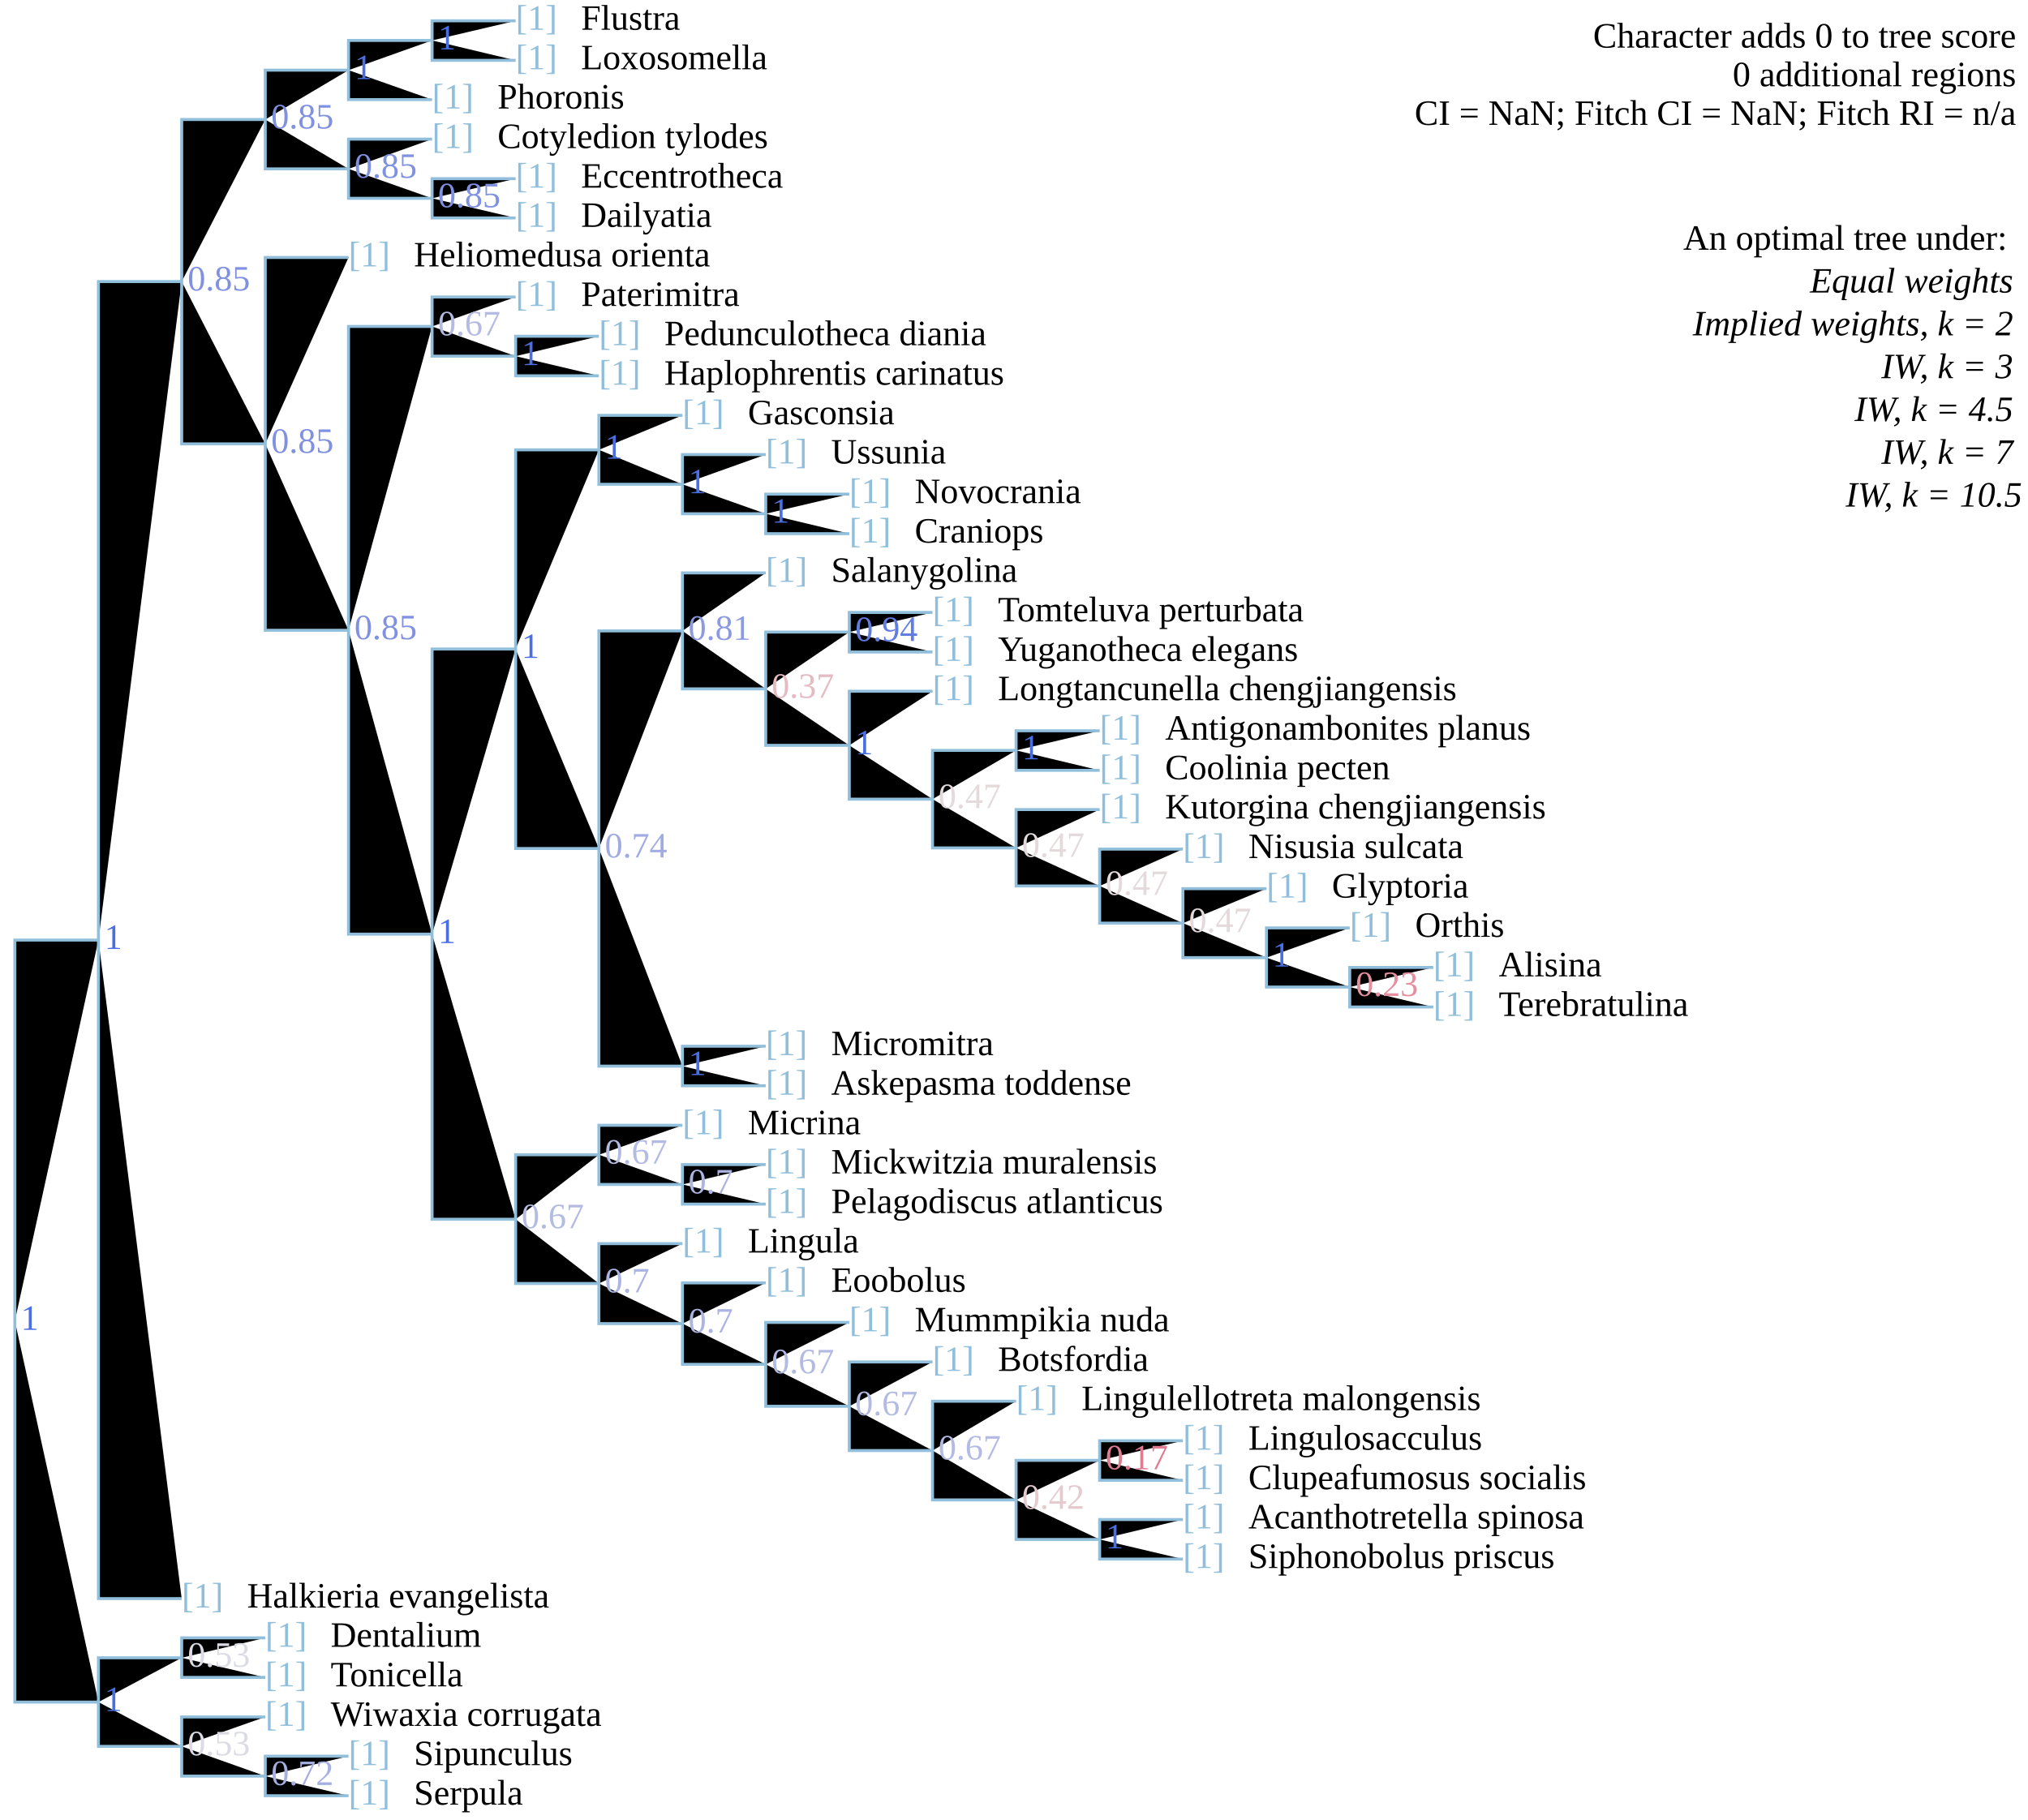
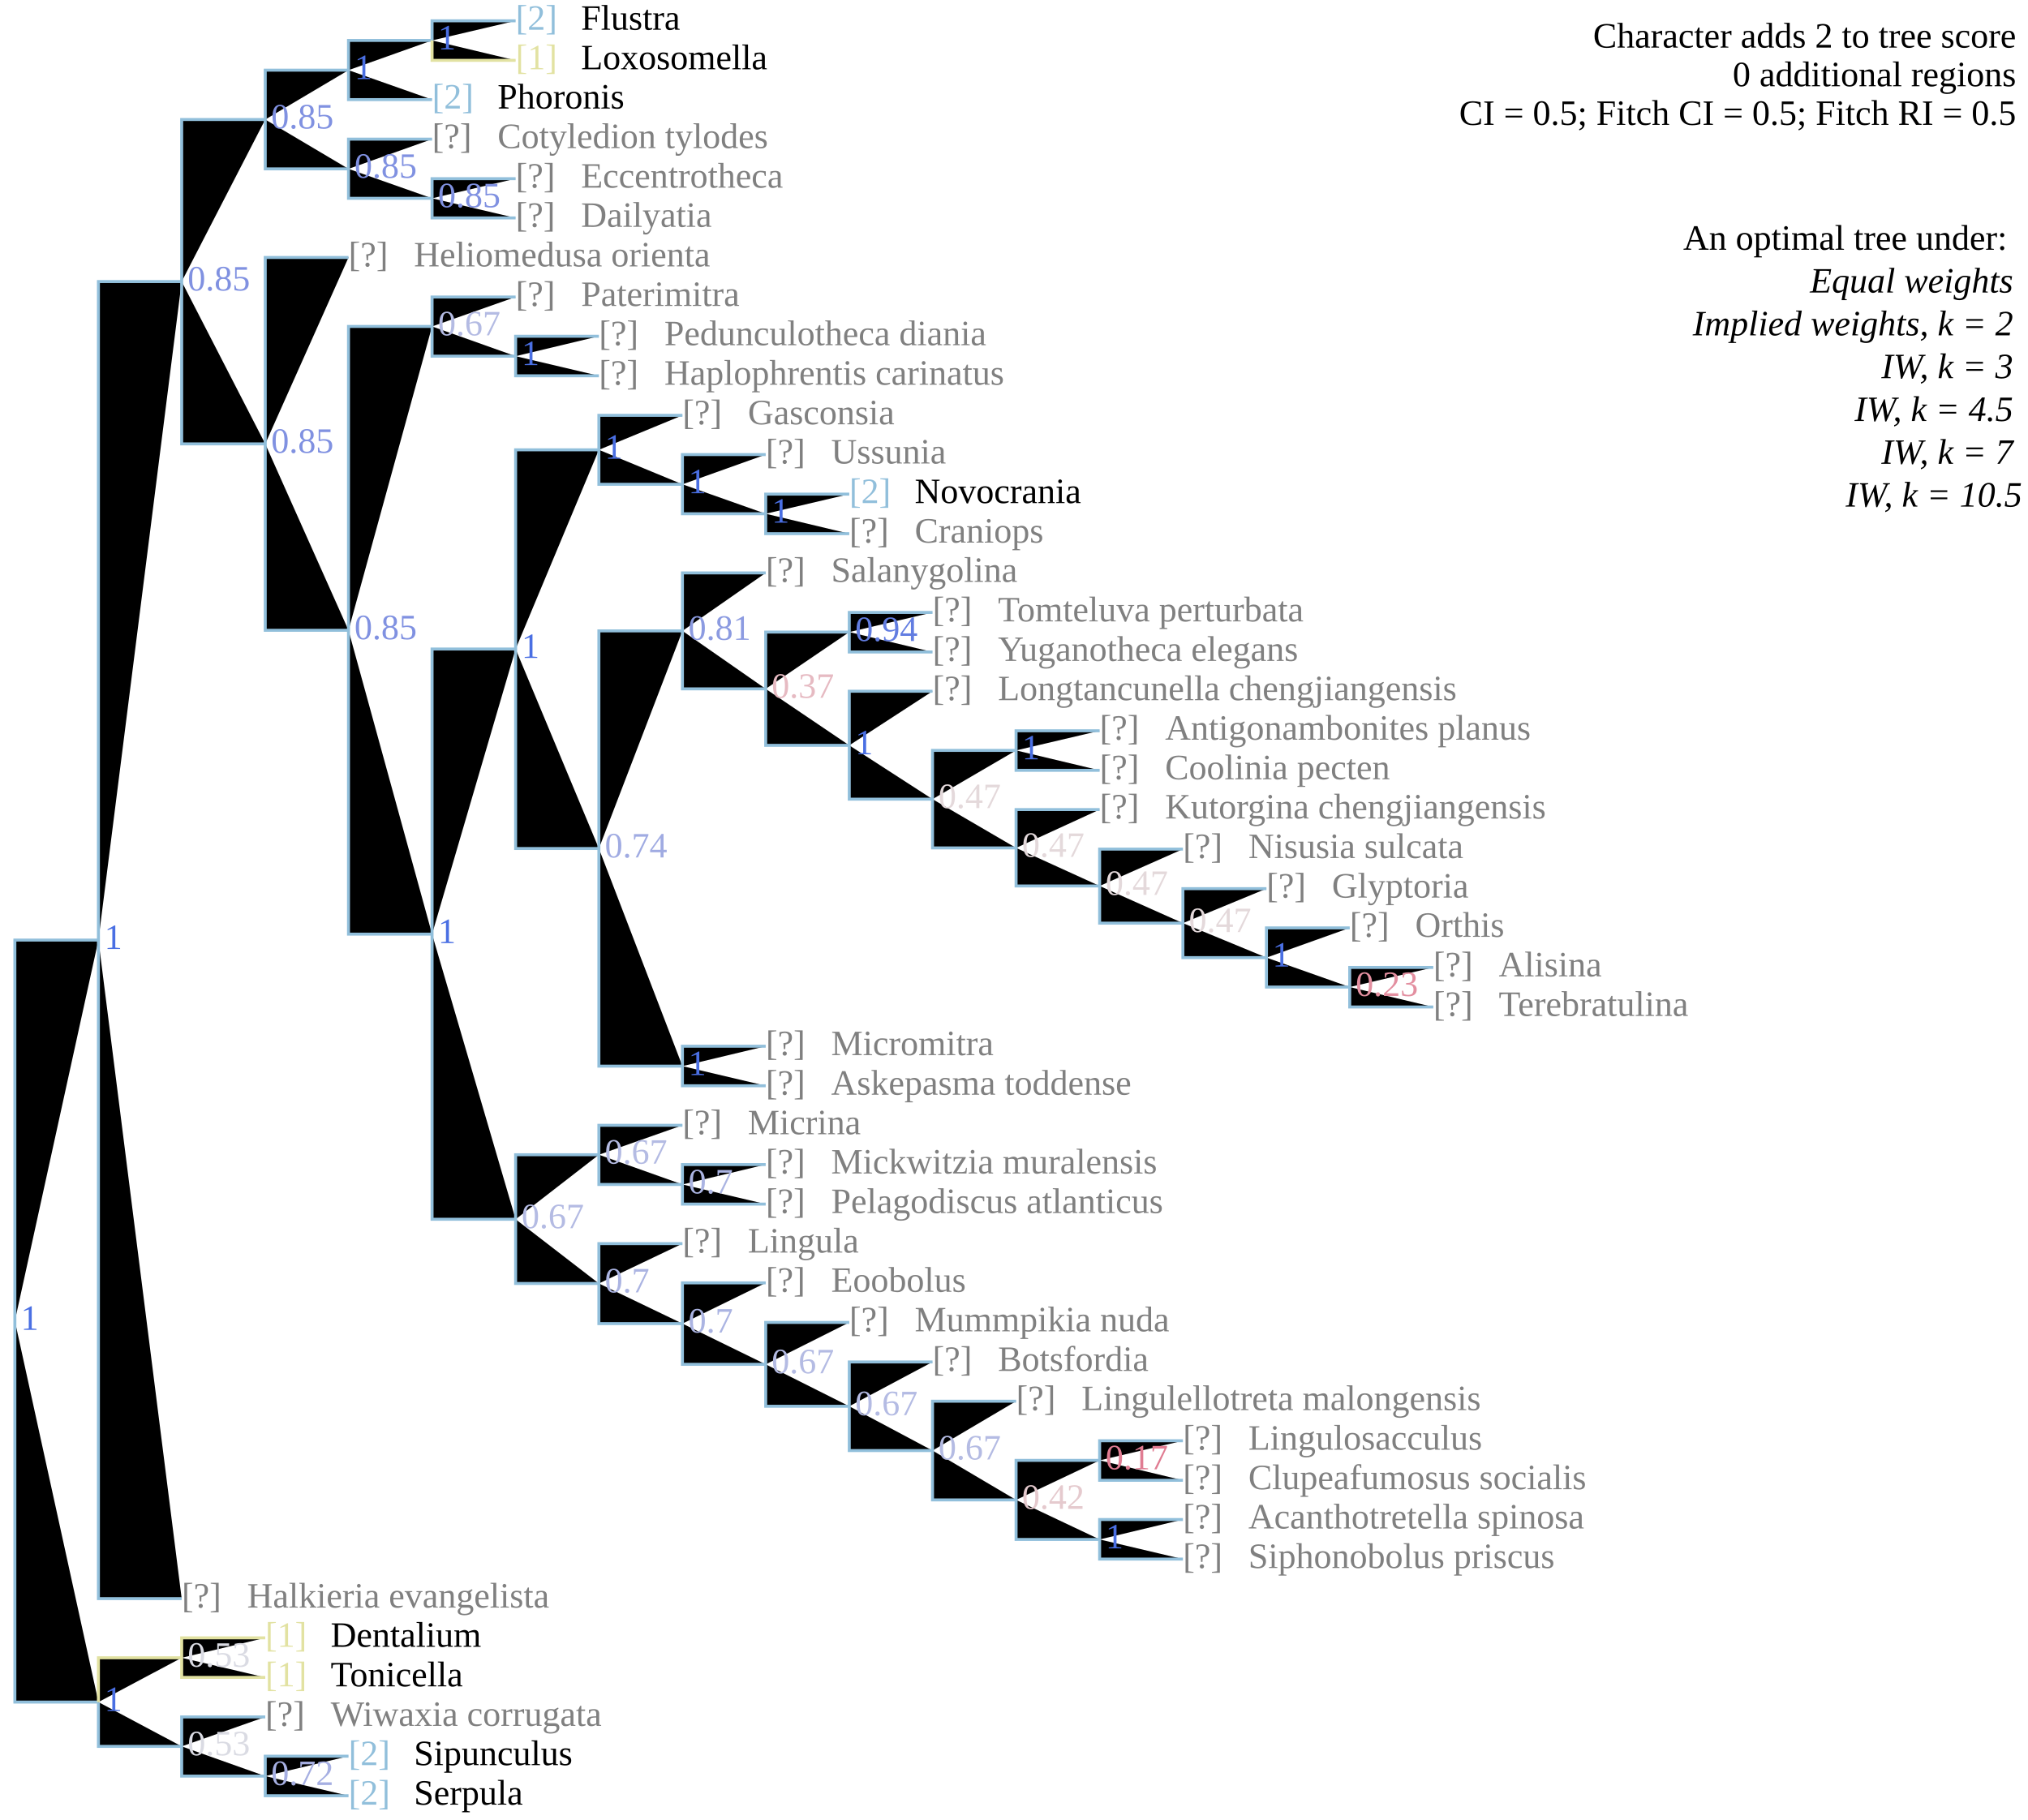
<svg xmlns="http://www.w3.org/2000/svg" version="1.1" width="682" height="612" class="tree" data-char="188">
-   <text x="678" y="16" text-anchor="end" class="stepsLabel">Character adds <tspan class="score">0</tspan> to tree score</text>
+   <text x="678" y="16" text-anchor="end" class="stepsLabel">Character adds <tspan class="score">2</tspan> to tree score</text>
  <text x="678" y="29" text-anchor="end" class="stepsLabel">
    <tspan class="score">0</tspan> additional regions</text>
-   <text x="678" y="42" text-anchor="end" class="stepsLabel">CI = NaN; Fitch CI = NaN; Fitch RI = n/a</text>
+   <text x="678" y="42" text-anchor="end" class="stepsLabel">CI = 0.5; Fitch CI = 0.5; Fitch RI = 0.5</text>
  <text x="678" y="68" text-anchor="end" class="stepsLabel">
    <tspan dy="16">An optimal tree under:</tspan>
    <tspan x="680" style="font-style:italic" class="thisAn" dy="1.2em">Equal weights</tspan>
    <tspan x="680" style="font-style:italic" class="notThisAn" dy="1.2em">Implied weights, k = 2</tspan>
    <tspan x="680" style="font-style:italic" class="notThisAn" dy="1.2em">IW, k = 3</tspan>
    <tspan x="680" style="font-style:italic" class="notThisAn" dy="1.2em">IW, k = 4.5</tspan>
    <tspan x="680" style="font-style:italic" class="notThisAn" dy="1.2em">IW, k = 7</tspan>
    <tspan x="680" style="font-style:italic" class="notThisAn" dy="1.2em">IW, k = 10.5</tspan>
  </text>
-   <text x="117.2" y="593.7" fill="#91bfdb" class="flag">[1]</text>
+   <text x="117.2" y="593.7" fill="#91bfdb" class="flag">[2]</text>
  <text x="139.2" y="593.7" fill="#000" class="taxonLabel">Sipunculus</text>
-   <text x="117.2" y="607" fill="#91bfdb" class="flag">[1]</text>
+   <text x="117.2" y="607" fill="#91bfdb" class="flag">[2]</text>
  <text x="139.2" y="607" fill="#000" class="taxonLabel">Serpula</text>
-   <text x="89.2" y="580.5" fill="#91bfdb" class="flag">[1]</text>
-   <text x="111.2" y="580.5" fill="#000" class="taxonLabel">Wiwaxia corrugata</text>
-   <text x="89.2" y="553.9" fill="#91bfdb" class="flag">[1]</text>
+   <text x="89.2" y="580.5" fill="grey" class="flag">[?]</text>
+   <text x="111.2" y="580.5" fill="grey" class="taxonLabel">Wiwaxia corrugata</text>
+   <text x="89.2" y="553.9" fill="#e2e2a2" class="flag">[1]</text>
  <text x="111.2" y="553.9" fill="#000" class="taxonLabel">Dentalium</text>
-   <text x="89.2" y="567.2" fill="#91bfdb" class="flag">[1]</text>
+   <text x="89.2" y="567.2" fill="#e2e2a2" class="flag">[1]</text>
  <text x="111.2" y="567.2" fill="#000" class="taxonLabel">Tonicella</text>
-   <text x="397.8" y="514.1" fill="#91bfdb" class="flag">[1]</text>
-   <text x="419.8" y="514.1" fill="#000" class="taxonLabel">Acanthotretella spinosa</text>
-   <text x="397.8" y="527.4" fill="#91bfdb" class="flag">[1]</text>
-   <text x="419.8" y="527.4" fill="#000" class="taxonLabel">Siphonobolus priscus</text>
-   <text x="397.8" y="487.6" fill="#91bfdb" class="flag">[1]</text>
-   <text x="419.8" y="487.6" fill="#000" class="taxonLabel">Lingulosacculus</text>
-   <text x="397.8" y="500.9" fill="#91bfdb" class="flag">[1]</text>
-   <text x="419.8" y="500.9" fill="#000" class="taxonLabel">Clupeafumosus socialis</text>
-   <text x="341.7" y="474.3" fill="#91bfdb" class="flag">[1]</text>
-   <text x="363.7" y="474.3" fill="#000" class="taxonLabel">Lingulellotreta malongensis</text>
-   <text x="313.6" y="461.1" fill="#91bfdb" class="flag">[1]</text>
-   <text x="335.6" y="461.1" fill="#000" class="taxonLabel">Botsfordia</text>
-   <text x="285.6" y="447.8" fill="#91bfdb" class="flag">[1]</text>
-   <text x="307.6" y="447.8" fill="#000" class="taxonLabel">Mummpikia nuda</text>
-   <text x="257.5" y="434.5" fill="#91bfdb" class="flag">[1]</text>
-   <text x="279.5" y="434.5" fill="#000" class="taxonLabel">Eoobolus</text>
-   <text x="229.5" y="421.3" fill="#91bfdb" class="flag">[1]</text>
-   <text x="251.5" y="421.3" fill="#000" class="taxonLabel">Lingula</text>
-   <text x="257.5" y="394.7" fill="#91bfdb" class="flag">[1]</text>
-   <text x="279.5" y="394.7" fill="#000" class="taxonLabel">Mickwitzia muralensis</text>
-   <text x="257.5" y="408" fill="#91bfdb" class="flag">[1]</text>
-   <text x="279.5" y="408" fill="#000" class="taxonLabel">Pelagodiscus atlanticus</text>
-   <text x="229.5" y="381.5" fill="#91bfdb" class="flag">[1]</text>
-   <text x="251.5" y="381.5" fill="#000" class="taxonLabel">Micrina</text>
-   <text x="257.5" y="354.9" fill="#91bfdb" class="flag">[1]</text>
-   <text x="279.5" y="354.9" fill="#000" class="taxonLabel">Micromitra</text>
-   <text x="257.5" y="368.2" fill="#91bfdb" class="flag">[1]</text>
-   <text x="279.5" y="368.2" fill="#000" class="taxonLabel">Askepasma toddense</text>
-   <text x="482" y="328.4" fill="#91bfdb" class="flag">[1]</text>
-   <text x="504" y="328.4" fill="#000" class="taxonLabel">Alisina</text>
-   <text x="482" y="341.7" fill="#91bfdb" class="flag">[1]</text>
-   <text x="504" y="341.7" fill="#000" class="taxonLabel">Terebratulina</text>
-   <text x="453.9" y="315.1" fill="#91bfdb" class="flag">[1]</text>
-   <text x="475.9" y="315.1" fill="#000" class="taxonLabel">Orthis</text>
-   <text x="425.9" y="301.9" fill="#91bfdb" class="flag">[1]</text>
-   <text x="447.9" y="301.9" fill="#000" class="taxonLabel">Glyptoria</text>
-   <text x="397.8" y="288.6" fill="#91bfdb" class="flag">[1]</text>
-   <text x="419.8" y="288.6" fill="#000" class="taxonLabel">Nisusia sulcata</text>
-   <text x="369.8" y="275.3" fill="#91bfdb" class="flag">[1]</text>
-   <text x="391.8" y="275.3" fill="#000" class="taxonLabel">Kutorgina chengjiangensis</text>
-   <text x="369.8" y="248.8" fill="#91bfdb" class="flag">[1]</text>
-   <text x="391.8" y="248.8" fill="#000" class="taxonLabel">Antigonambonites planus</text>
-   <text x="369.8" y="262.1" fill="#91bfdb" class="flag">[1]</text>
-   <text x="391.8" y="262.1" fill="#000" class="taxonLabel">Coolinia pecten</text>
-   <text x="313.6" y="235.5" fill="#91bfdb" class="flag">[1]</text>
-   <text x="335.6" y="235.5" fill="#000" class="taxonLabel">Longtancunella chengjiangensis</text>
-   <text x="313.6" y="209" fill="#91bfdb" class="flag">[1]</text>
-   <text x="335.6" y="209" fill="#000" class="taxonLabel">Tomteluva perturbata</text>
-   <text x="313.6" y="222.3" fill="#91bfdb" class="flag">[1]</text>
-   <text x="335.6" y="222.3" fill="#000" class="taxonLabel">Yuganotheca elegans</text>
-   <text x="257.5" y="195.7" fill="#91bfdb" class="flag">[1]</text>
-   <text x="279.5" y="195.7" fill="#000" class="taxonLabel">Salanygolina</text>
-   <text x="285.6" y="169.2" fill="#91bfdb" class="flag">[1]</text>
+   <text x="397.8" y="514.1" fill="grey" class="flag">[?]</text>
+   <text x="419.8" y="514.1" fill="grey" class="taxonLabel">Acanthotretella spinosa</text>
+   <text x="397.8" y="527.4" fill="grey" class="flag">[?]</text>
+   <text x="419.8" y="527.4" fill="grey" class="taxonLabel">Siphonobolus priscus</text>
+   <text x="397.8" y="487.6" fill="grey" class="flag">[?]</text>
+   <text x="419.8" y="487.6" fill="grey" class="taxonLabel">Lingulosacculus</text>
+   <text x="397.8" y="500.9" fill="grey" class="flag">[?]</text>
+   <text x="419.8" y="500.9" fill="grey" class="taxonLabel">Clupeafumosus socialis</text>
+   <text x="341.7" y="474.3" fill="grey" class="flag">[?]</text>
+   <text x="363.7" y="474.3" fill="grey" class="taxonLabel">Lingulellotreta malongensis</text>
+   <text x="313.6" y="461.1" fill="grey" class="flag">[?]</text>
+   <text x="335.6" y="461.1" fill="grey" class="taxonLabel">Botsfordia</text>
+   <text x="285.6" y="447.8" fill="grey" class="flag">[?]</text>
+   <text x="307.6" y="447.8" fill="grey" class="taxonLabel">Mummpikia nuda</text>
+   <text x="257.5" y="434.5" fill="grey" class="flag">[?]</text>
+   <text x="279.5" y="434.5" fill="grey" class="taxonLabel">Eoobolus</text>
+   <text x="229.5" y="421.3" fill="grey" class="flag">[?]</text>
+   <text x="251.5" y="421.3" fill="grey" class="taxonLabel">Lingula</text>
+   <text x="257.5" y="394.7" fill="grey" class="flag">[?]</text>
+   <text x="279.5" y="394.7" fill="grey" class="taxonLabel">Mickwitzia muralensis</text>
+   <text x="257.5" y="408" fill="grey" class="flag">[?]</text>
+   <text x="279.5" y="408" fill="grey" class="taxonLabel">Pelagodiscus atlanticus</text>
+   <text x="229.5" y="381.5" fill="grey" class="flag">[?]</text>
+   <text x="251.5" y="381.5" fill="grey" class="taxonLabel">Micrina</text>
+   <text x="257.5" y="354.9" fill="grey" class="flag">[?]</text>
+   <text x="279.5" y="354.9" fill="grey" class="taxonLabel">Micromitra</text>
+   <text x="257.5" y="368.2" fill="grey" class="flag">[?]</text>
+   <text x="279.5" y="368.2" fill="grey" class="taxonLabel">Askepasma toddense</text>
+   <text x="482" y="328.4" fill="grey" class="flag">[?]</text>
+   <text x="504" y="328.4" fill="grey" class="taxonLabel">Alisina</text>
+   <text x="482" y="341.7" fill="grey" class="flag">[?]</text>
+   <text x="504" y="341.7" fill="grey" class="taxonLabel">Terebratulina</text>
+   <text x="453.9" y="315.1" fill="grey" class="flag">[?]</text>
+   <text x="475.9" y="315.1" fill="grey" class="taxonLabel">Orthis</text>
+   <text x="425.9" y="301.9" fill="grey" class="flag">[?]</text>
+   <text x="447.9" y="301.9" fill="grey" class="taxonLabel">Glyptoria</text>
+   <text x="397.8" y="288.6" fill="grey" class="flag">[?]</text>
+   <text x="419.8" y="288.6" fill="grey" class="taxonLabel">Nisusia sulcata</text>
+   <text x="369.8" y="275.3" fill="grey" class="flag">[?]</text>
+   <text x="391.8" y="275.3" fill="grey" class="taxonLabel">Kutorgina chengjiangensis</text>
+   <text x="369.8" y="248.8" fill="grey" class="flag">[?]</text>
+   <text x="391.8" y="248.8" fill="grey" class="taxonLabel">Antigonambonites planus</text>
+   <text x="369.8" y="262.1" fill="grey" class="flag">[?]</text>
+   <text x="391.8" y="262.1" fill="grey" class="taxonLabel">Coolinia pecten</text>
+   <text x="313.6" y="235.5" fill="grey" class="flag">[?]</text>
+   <text x="335.6" y="235.5" fill="grey" class="taxonLabel">Longtancunella chengjiangensis</text>
+   <text x="313.6" y="209" fill="grey" class="flag">[?]</text>
+   <text x="335.6" y="209" fill="grey" class="taxonLabel">Tomteluva perturbata</text>
+   <text x="313.6" y="222.3" fill="grey" class="flag">[?]</text>
+   <text x="335.6" y="222.3" fill="grey" class="taxonLabel">Yuganotheca elegans</text>
+   <text x="257.5" y="195.7" fill="grey" class="flag">[?]</text>
+   <text x="279.5" y="195.7" fill="grey" class="taxonLabel">Salanygolina</text>
+   <text x="285.6" y="169.2" fill="#91bfdb" class="flag">[2]</text>
  <text x="307.6" y="169.2" fill="#000" class="taxonLabel">Novocrania</text>
-   <text x="285.6" y="182.5" fill="#91bfdb" class="flag">[1]</text>
-   <text x="307.6" y="182.5" fill="#000" class="taxonLabel">Craniops</text>
-   <text x="257.5" y="155.9" fill="#91bfdb" class="flag">[1]</text>
-   <text x="279.5" y="155.9" fill="#000" class="taxonLabel">Ussunia</text>
-   <text x="229.5" y="142.7" fill="#91bfdb" class="flag">[1]</text>
-   <text x="251.5" y="142.7" fill="#000" class="taxonLabel">Gasconsia</text>
-   <text x="201.4" y="116.1" fill="#91bfdb" class="flag">[1]</text>
-   <text x="223.4" y="116.1" fill="#000" class="taxonLabel">Pedunculotheca diania</text>
-   <text x="201.4" y="129.4" fill="#91bfdb" class="flag">[1]</text>
-   <text x="223.4" y="129.4" fill="#000" class="taxonLabel">Haplophrentis carinatus</text>
-   <text x="173.4" y="102.9" fill="#91bfdb" class="flag">[1]</text>
-   <text x="195.4" y="102.9" fill="#000" class="taxonLabel">Paterimitra</text>
-   <text x="117.2" y="89.6" fill="#91bfdb" class="flag">[1]</text>
-   <text x="139.2" y="89.6" fill="#000" class="taxonLabel">Heliomedusa orienta</text>
-   <text x="173.4" y="63.1" fill="#91bfdb" class="flag">[1]</text>
-   <text x="195.4" y="63.1" fill="#000" class="taxonLabel">Eccentrotheca</text>
-   <text x="173.4" y="76.3" fill="#91bfdb" class="flag">[1]</text>
-   <text x="195.4" y="76.3" fill="#000" class="taxonLabel">Dailyatia</text>
-   <text x="145.3" y="49.8" fill="#91bfdb" class="flag">[1]</text>
-   <text x="167.3" y="49.8" fill="#000" class="taxonLabel">Cotyledion tylodes</text>
-   <text x="173.4" y="10" fill="#91bfdb" class="flag">[1]</text>
+   <text x="285.6" y="182.5" fill="grey" class="flag">[?]</text>
+   <text x="307.6" y="182.5" fill="grey" class="taxonLabel">Craniops</text>
+   <text x="257.5" y="155.9" fill="grey" class="flag">[?]</text>
+   <text x="279.5" y="155.9" fill="grey" class="taxonLabel">Ussunia</text>
+   <text x="229.5" y="142.7" fill="grey" class="flag">[?]</text>
+   <text x="251.5" y="142.7" fill="grey" class="taxonLabel">Gasconsia</text>
+   <text x="201.4" y="116.1" fill="grey" class="flag">[?]</text>
+   <text x="223.4" y="116.1" fill="grey" class="taxonLabel">Pedunculotheca diania</text>
+   <text x="201.4" y="129.4" fill="grey" class="flag">[?]</text>
+   <text x="223.4" y="129.4" fill="grey" class="taxonLabel">Haplophrentis carinatus</text>
+   <text x="173.4" y="102.9" fill="grey" class="flag">[?]</text>
+   <text x="195.4" y="102.9" fill="grey" class="taxonLabel">Paterimitra</text>
+   <text x="117.2" y="89.6" fill="grey" class="flag">[?]</text>
+   <text x="139.2" y="89.6" fill="grey" class="taxonLabel">Heliomedusa orienta</text>
+   <text x="173.4" y="63.1" fill="grey" class="flag">[?]</text>
+   <text x="195.4" y="63.1" fill="grey" class="taxonLabel">Eccentrotheca</text>
+   <text x="173.4" y="76.3" fill="grey" class="flag">[?]</text>
+   <text x="195.4" y="76.3" fill="grey" class="taxonLabel">Dailyatia</text>
+   <text x="145.3" y="49.8" fill="grey" class="flag">[?]</text>
+   <text x="167.3" y="49.8" fill="grey" class="taxonLabel">Cotyledion tylodes</text>
+   <text x="173.4" y="10" fill="#91bfdb" class="flag">[2]</text>
  <text x="195.4" y="10" fill="#000" class="taxonLabel">Flustra</text>
-   <text x="173.4" y="23.3" fill="#91bfdb" class="flag">[1]</text>
+   <text x="173.4" y="23.3" fill="#e2e2a2" class="flag">[1]</text>
  <text x="195.4" y="23.3" fill="#000" class="taxonLabel">Loxosomella</text>
-   <text x="145.3" y="36.5" fill="#91bfdb" class="flag">[1]</text>
+   <text x="145.3" y="36.5" fill="#91bfdb" class="flag">[2]</text>
  <text x="167.3" y="36.5" fill="#000" class="taxonLabel">Phoronis</text>
-   <text x="61.1" y="540.7" fill="#91bfdb" class="flag">[1]</text>
-   <text x="83.1" y="540.7" fill="#000" class="taxonLabel">Halkieria evangelista</text>
-   <path d="M5,444.3V316.2H33.1M33.1,316.2V94.7H61.1M61.1,94.7V40.2H89.2M89.2,40.2V23.6H117.2M117.2,23.6V13.6H145.3M145.3,13.6V7H173.4M145.3,13.6V20.3H173.4M117.2,23.6V33.5H145.3M89.2,40.2V56.8H117.2M117.2,56.8V46.8H145.3M117.2,56.8V66.7H145.3M145.3,66.7V60.1H173.4M145.3,66.7V73.3H173.4M61.1,94.7V149.3H89.2M89.2,149.3V86.6H117.2M89.2,149.3V212H117.2M117.2,212V109.8H145.3M145.3,109.8V99.9H173.4M145.3,109.8V119.8H173.4M173.4,119.8V113.1H201.4M173.4,119.8V126.4H201.4M117.2,212V314.2H145.3M145.3,314.2V218.3H173.4M173.4,218.3V151.3H201.4M201.4,151.3V139.7H229.5M201.4,151.3V162.9H229.5M229.5,162.9V152.9H257.5M229.5,162.9V172.8H257.5M257.5,172.8V166.2H285.6M257.5,172.8V179.5H285.6M173.4,218.3V285.4H201.4M201.4,285.4V212.2H229.5M229.5,212.2V192.7H257.5M229.5,212.2V231.7H257.5M257.5,231.7V212.6H285.6M285.6,212.6V206H313.6M285.6,212.6V219.3H313.6M257.5,231.7V250.7H285.6M285.6,250.7V232.5H313.6M285.6,250.7V268.8H313.6M313.6,268.8V252.4H341.7M341.7,252.4V245.8H369.8M341.7,252.4V259.1H369.8M313.6,268.8V285.2H341.7M341.7,285.2V272.3H369.8M341.7,285.2V298H369.8M369.8,298V285.6H397.8M369.8,298V310.5H397.8M397.8,310.5V298.9H425.9M397.8,310.5V322.1H425.9M425.9,322.1V312.1H453.9M425.9,322.1V332H453.9M453.9,332V325.4H482M453.9,332V338.7H482M201.4,285.4V358.6H229.5M229.5,358.6V351.9H257.5M229.5,358.6V365.2H257.5M145.3,314.2V410.1H173.4M173.4,410.1V388.4H201.4M201.4,388.4V378.5H229.5M201.4,388.4V398.4H229.5M229.5,398.4V391.7H257.5M229.5,398.4V405H257.5M173.4,410.1V431.7H201.4M201.4,431.7V418.3H229.5M201.4,431.7V445.2H229.5M229.5,445.2V431.5H257.5M229.5,445.2V458.9H257.5M257.5,458.9V444.8H285.6M257.5,458.9V473H285.6M285.6,473V458.1H313.6M285.6,473V487.9H313.6M313.6,487.9V471.3H341.7M313.6,487.9V504.5H341.7M341.7,504.5V491.2H369.8M369.8,491.2V484.6H397.8M369.8,491.2V497.9H397.8M341.7,504.5V517.8H369.8M369.8,517.8V511.1H397.8M369.8,517.8V524.4H397.8M33.1,316.2V537.7H61.1M5,444.3V572.5H33.1M33.1,572.5V557.6H61.1M61.1,557.6V550.9H89.2M61.1,557.6V564.2H89.2M33.1,572.5V587.4H61.1M61.1,587.4V577.5H89.2M61.1,587.4V597.4H89.2M89.2,597.4V590.7H117.2M89.2,597.4V604H117.2" stroke="#91bfdb" />
+   <text x="61.1" y="540.7" fill="grey" class="flag">[?]</text>
+   <text x="83.1" y="540.7" fill="grey" class="taxonLabel">Halkieria evangelista</text>
+   <path d="M5,444.3V316.2H33.1M33.1,316.2V94.7H61.1M61.1,94.7V40.2H89.2M89.2,40.2V23.6H117.2M117.2,23.6V13.6H145.3M145.3,13.6V7H173.4M117.2,23.6V33.5H145.3M89.2,40.2V56.8H117.2M117.2,56.8V46.8H145.3M117.2,56.8V66.7H145.3M145.3,66.7V60.1H173.4M145.3,66.7V73.3H173.4M61.1,94.7V149.3H89.2M89.2,149.3V86.6H117.2M89.2,149.3V212H117.2M117.2,212V109.8H145.3M145.3,109.8V99.9H173.4M145.3,109.8V119.8H173.4M173.4,119.8V113.1H201.4M173.4,119.8V126.4H201.4M117.2,212V314.2H145.3M145.3,314.2V218.3H173.4M173.4,218.3V151.3H201.4M201.4,151.3V139.7H229.5M201.4,151.3V162.9H229.5M229.5,162.9V152.9H257.5M229.5,162.9V172.8H257.5M257.5,172.8V166.2H285.6M257.5,172.8V179.5H285.6M173.4,218.3V285.4H201.4M201.4,285.4V212.2H229.5M229.5,212.2V192.7H257.5M229.5,212.2V231.7H257.5M257.5,231.7V212.6H285.6M285.6,212.6V206H313.6M285.6,212.6V219.3H313.6M257.5,231.7V250.7H285.6M285.6,250.7V232.5H313.6M285.6,250.7V268.8H313.6M313.6,268.8V252.4H341.7M341.7,252.4V245.8H369.8M341.7,252.4V259.1H369.8M313.6,268.8V285.2H341.7M341.7,285.2V272.3H369.8M341.7,285.2V298H369.8M369.8,298V285.6H397.8M369.8,298V310.5H397.8M397.8,310.5V298.9H425.9M397.8,310.5V322.1H425.9M425.9,322.1V312.1H453.9M425.9,322.1V332H453.9M453.9,332V325.4H482M453.9,332V338.7H482M201.4,285.4V358.6H229.5M229.5,358.6V351.9H257.5M229.5,358.6V365.2H257.5M145.3,314.2V410.1H173.4M173.4,410.1V388.4H201.4M201.4,388.4V378.5H229.5M201.4,388.4V398.4H229.5M229.5,398.4V391.7H257.5M229.5,398.4V405H257.5M173.4,410.1V431.7H201.4M201.4,431.7V418.3H229.5M201.4,431.7V445.2H229.5M229.5,445.2V431.5H257.5M229.5,445.2V458.9H257.5M257.5,458.9V444.8H285.6M257.5,458.9V473H285.6M285.6,473V458.1H313.6M285.6,473V487.9H313.6M313.6,487.9V471.3H341.7M313.6,487.9V504.5H341.7M341.7,504.5V491.2H369.8M369.8,491.2V484.6H397.8M369.8,491.2V497.9H397.8M341.7,504.5V517.8H369.8M369.8,517.8V511.1H397.8M369.8,517.8V524.4H397.8M33.1,316.2V537.7H61.1M5,444.3V572.5H33.1M33.1,572.5V587.4H61.1M61.1,587.4V577.5H89.2M61.1,587.4V597.4H89.2M89.2,597.4V590.7H117.2M89.2,597.4V604H117.2" stroke="#91bfdb" />
+   <path d="M145.3,13.6V20.3H173.4M33.1,572.5V557.6H61.1M61.1,557.6V550.9H89.2M61.1,557.6V564.2H89.2" stroke="#e2e2a2" />
  <text x="7" y="447.3" class="node" fill="#4A6FE3">1</text>
  <text x="35.1" y="319.2" class="node" fill="#4A6FE3">1</text>
  <text x="63.1" y="97.7" class="node" fill="#8091E1">0.85</text>
  <text x="91.2" y="43.2" class="node" fill="#8091E1">0.85</text>
  <text x="119.2" y="26.6" class="node" fill="#4A6FE3">1</text>
  <text x="147.3" y="16.6" class="node" fill="#4A6FE3">1</text>
  <text x="119.2" y="59.8" class="node" fill="#8091E1">0.85</text>
  <text x="147.3" y="69.7" class="node" fill="#8091E1">0.85</text>
  <text x="91.2" y="152.3" class="node" fill="#8091E1">0.85</text>
  <text x="119.2" y="215" class="node" fill="#8091E1">0.85</text>
  <text x="147.3" y="112.8" class="node" fill="#B4BBE3">0.67</text>
  <text x="175.4" y="122.8" class="node" fill="#4A6FE3">1</text>
  <text x="147.3" y="317.2" class="node" fill="#4A6FE3">1</text>
  <text x="175.4" y="221.3" class="node" fill="#4A6FE3">1</text>
  <text x="203.4" y="154.3" class="node" fill="#4A6FE3">1</text>
  <text x="231.5" y="165.9" class="node" fill="#4A6FE3">1</text>
  <text x="259.5" y="175.8" class="node" fill="#4A6FE3">1</text>
  <text x="203.4" y="288.4" class="node" fill="#A0ABE2">0.74</text>
  <text x="231.5" y="215.2" class="node" fill="#8C9BE1">0.81</text>
  <text x="259.5" y="234.7" class="node" fill="#E6BAC2">0.37</text>
  <text x="287.6" y="215.6" class="node" fill="#627DE1">0.94</text>
  <text x="287.6" y="253.7" class="node" fill="#4A6FE3">1</text>
  <text x="315.6" y="271.8" class="node" fill="#E4D9DB">0.47</text>
  <text x="343.7" y="255.4" class="node" fill="#4A6FE3">1</text>
  <text x="343.7" y="288.2" class="node" fill="#E4D9DB">0.47</text>
  <text x="371.8" y="301" class="node" fill="#E4D9DB">0.47</text>
  <text x="399.8" y="313.5" class="node" fill="#E4D9DB">0.47</text>
  <text x="427.9" y="325.1" class="node" fill="#4A6FE3">1</text>
  <text x="455.9" y="335" class="node" fill="#E38FA0">0.23</text>
  <text x="231.5" y="361.6" class="node" fill="#4A6FE3">1</text>
  <text x="175.4" y="413.1" class="node" fill="#B4BBE3">0.67</text>
  <text x="203.4" y="391.4" class="node" fill="#B4BBE3">0.67</text>
  <text x="231.5" y="401.4" class="node" fill="#ABB4E2">0.7</text>
  <text x="203.4" y="434.7" class="node" fill="#ABB4E2">0.7</text>
  <text x="231.5" y="448.2" class="node" fill="#ABB4E2">0.7</text>
  <text x="259.5" y="461.9" class="node" fill="#B4BBE3">0.67</text>
  <text x="287.6" y="476" class="node" fill="#B4BBE3">0.67</text>
  <text x="315.6" y="490.9" class="node" fill="#B4BBE3">0.67</text>
  <text x="343.7" y="507.5" class="node" fill="#E5CACE">0.42</text>
  <text x="371.8" y="494.2" class="node" fill="#E07C92">0.17</text>
  <text x="371.8" y="520.8" class="node" fill="#4A6FE3">1</text>
  <text x="35.1" y="575.5" class="node" fill="#4A6FE3">1</text>
  <text x="63.1" y="560.6" class="node" fill="#DADBE3">0.53</text>
  <text x="63.1" y="590.4" class="node" fill="#DADBE3">0.53</text>
  <text x="91.2" y="600.4" class="node" fill="#A6AFE2">0.72</text>
</svg>
